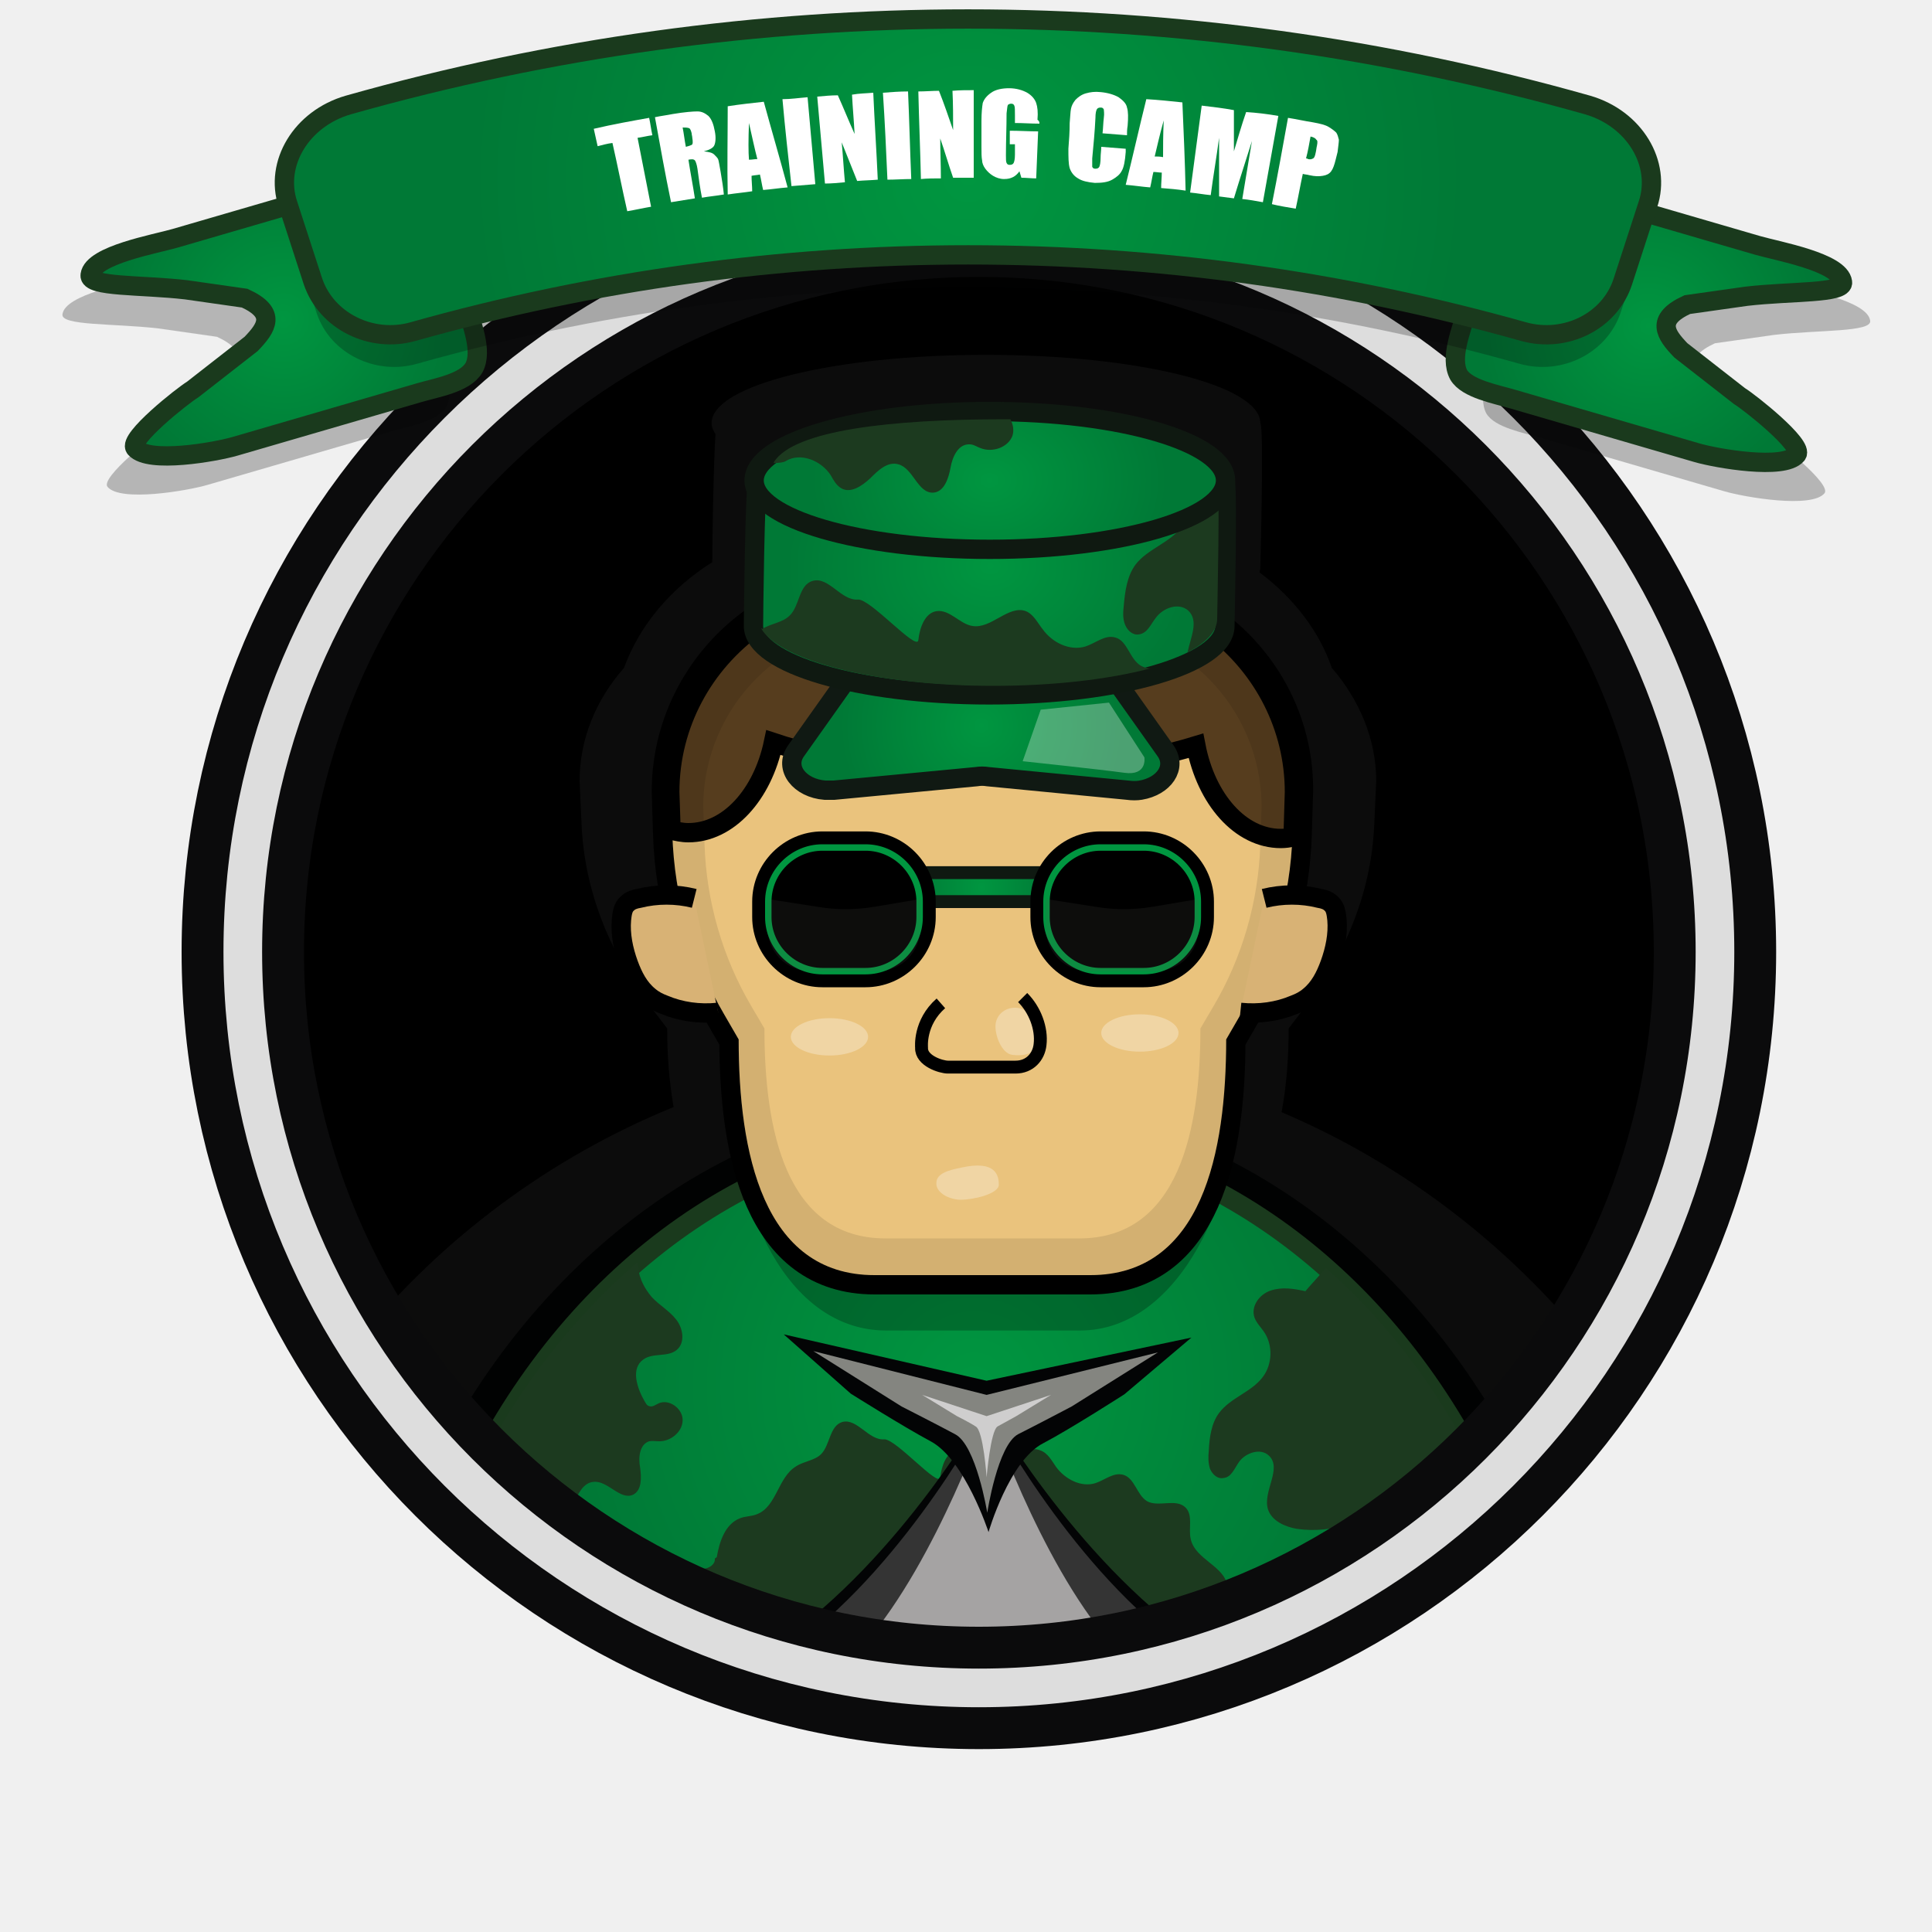
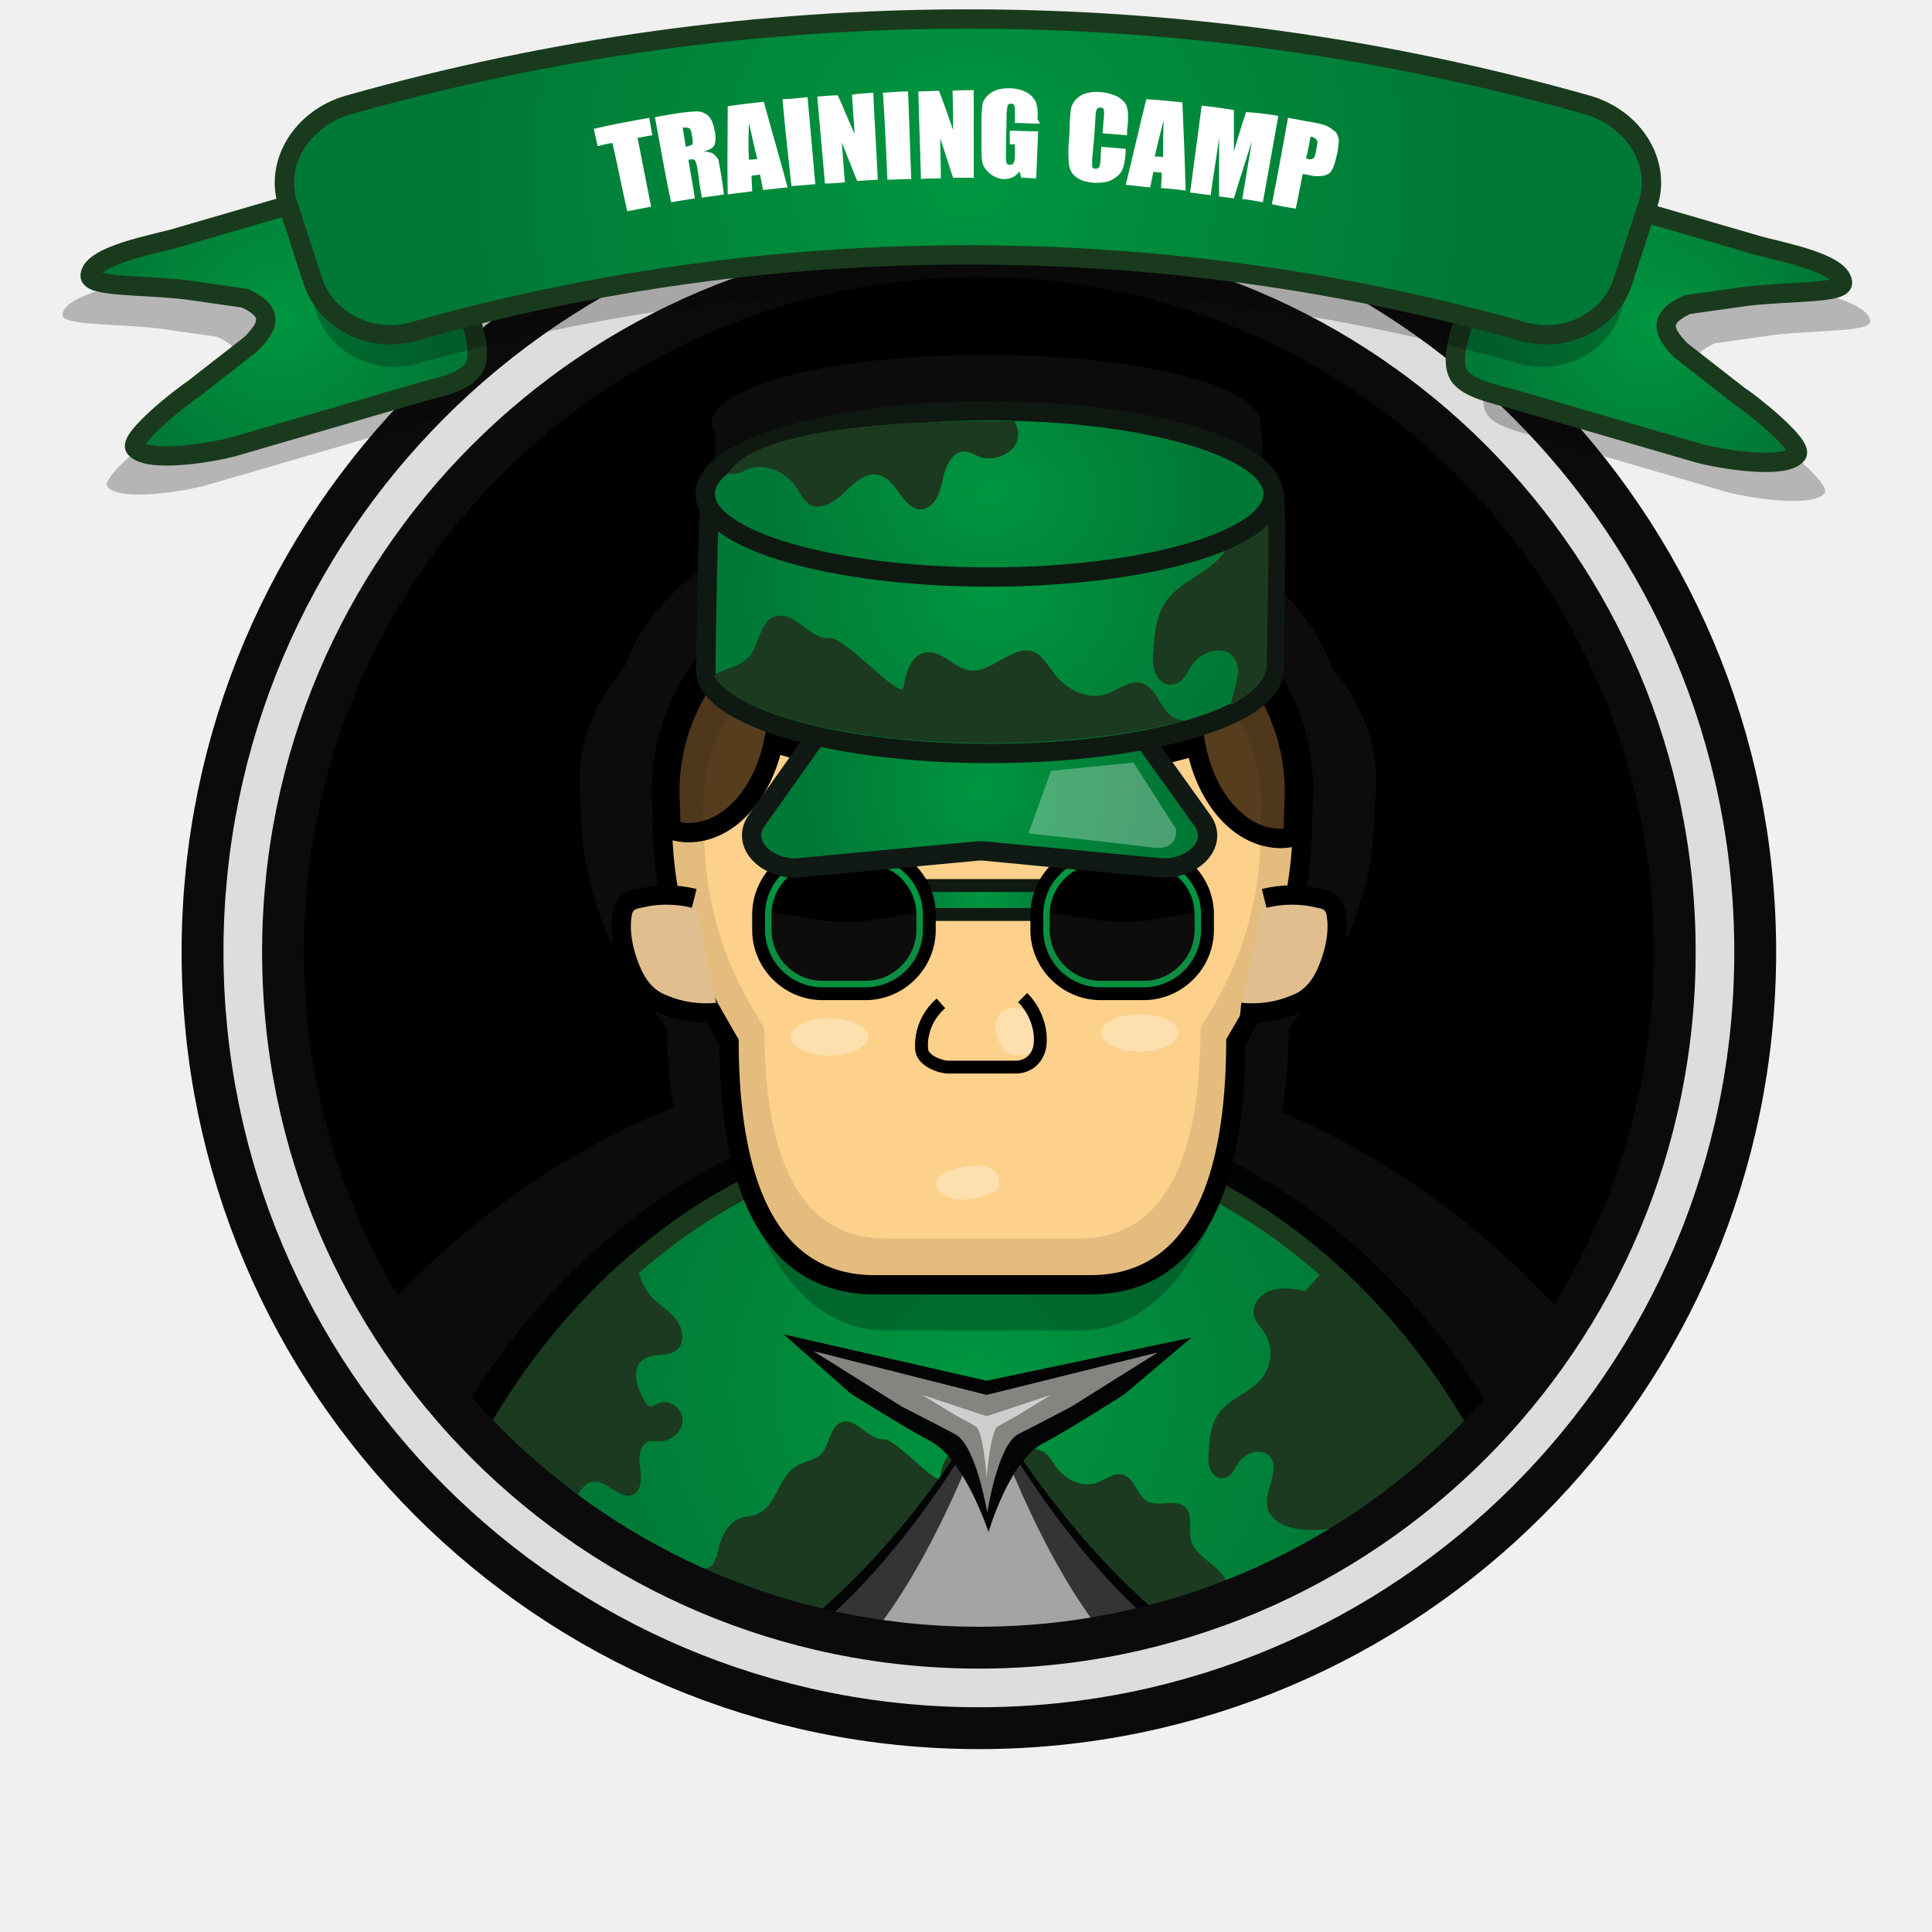
<svg xmlns="http://www.w3.org/2000/svg" version="1.0" x="0px" y="0px" viewBox="0 0 300 300" style="enable-background:new 0 0 300 300;" xml:space="preserve">
  <style type="text/css">
	.st0{display:none;}
	.st1{display:inline;fill:#BBAB8E;}
	.st2{opacity:5.000000e-002;fill:#FFFFFF;enable-background:new    ;}
	.st3{fill:#010202;}
- 	.st4{fill:url(#XMLID_56_);stroke:#1A3A1D;stroke-width:3;stroke-miterlimit:10;}
+ 	.st4{fill:url(#XMLID_29_);stroke:#1A3A1D;stroke-width:3;stroke-miterlimit:10;}
	.st5{fill:#1C3A1F;}
	.st6{fill:#030405;}
	.st7{fill:#343434;}
	.st8{fill:#A5A3A3;}
	.st9{fill:#848580;}
	.st10{fill:#CFCECE;}
	.st11{fill:none;stroke:#0B0B0C;stroke-width:19;stroke-miterlimit:10;}
	.st12{fill:none;stroke:#DDDDDD;stroke-width:6;stroke-miterlimit:10;}
	.st13{opacity:0.25;}
	.st14{fill:none;stroke:#000000;stroke-width:6;stroke-miterlimit:10;}
- 	.st15{fill:#EAC37D;}
+ 	.st15{fill:#FDD18C;}
	.st16{fill:#563D1E;stroke:#000000;stroke-width:3;stroke-miterlimit:10;}
	.st17{opacity:0.1;}
- 	.st18{fill:#D8B275;stroke:#000000;stroke-width:3;stroke-miterlimit:10;}
+ 	.st18{fill:#E0BE90;stroke:#000000;stroke-width:3;stroke-miterlimit:10;}
	.st19{opacity:0.3;fill:#FFFFFF;}
	.st20{fill:url(#XMLID_57_);stroke:#0F1911;stroke-width:2;stroke-miterlimit:10;}
	.st21{stroke:#000000;stroke-width:5;stroke-miterlimit:10;}
	.st22{stroke:#009640;stroke-miterlimit:10;}
	.st23{opacity:0.15;fill:#555550;}
	.st24{fill:url(#XMLID_66_);stroke:#101913;stroke-width:3;stroke-miterlimit:10;}
	.st25{fill:url(#XMLID_67_);stroke:#0F1911;stroke-width:3;stroke-miterlimit:10;}
	.st26{fill:url(#XMLID_69_);stroke:#0F1911;stroke-width:3;stroke-miterlimit:10;}
	.st27{fill:none;stroke:#000000;stroke-width:2;stroke-miterlimit:10;}
	.st28{display:inline;fill:none;stroke:#000000;stroke-width:2;stroke-miterlimit:10;}
	.st29{opacity:0.25;fill:#020304;}
	.st30{fill:url(#XMLID_70_);stroke:#1A3A1D;stroke-width:3;stroke-miterlimit:10;}
	.st31{fill:url(#XMLID_71_);stroke:#1A3A1D;stroke-width:3;stroke-miterlimit:10;}
	.st32{fill:#020304;}
	.st33{fill:url(#XMLID_72_);}
	.st34{fill:none;stroke:#1A3A1D;stroke-width:3;stroke-miterlimit:10;}
	.st35{fill:#FFFFFF;}
</style>
  <g id="Calque_1">
    <g id="Calque_12">
      <circle id="XMLID_86_" cx="152" cy="147.8" r="114.3" />
      <g id="Calque_13">
        <g id="Calque_8_-_copie">
          <g id="Calque_4_-_copie_3_1_">
				</g>
          <g id="Calque_4_-_copie_3" class="st0">
            <path id="XMLID_68_" class="st1" d="M193.8,107.9v52.5c0,16.2-13.2,29.4-29.4,29.4h-22.7c-16.2,0-29.4-13.2-29.4-29.4v-52.5       c-3,4.6-4.8,10.1-4.8,16v40.3c0,16.2,13.2,29.4,29.4,29.4h32.2c16.2,0,29.4-13.2,29.4-29.4v-40.3       C198.5,118,196.7,112.5,193.8,107.9z" />
          </g>
          <g id="Calque_6_-_copie_2">
            <g id="Calque_10_-_copie_3_1_">
					</g>
            <g id="Calque_10_-_copie_3">
					</g>
          </g>
          <g id="Calque_9_-_copie">
				</g>
          <g id="Calque_11_-_copie">
				</g>
        </g>
        <path id="XMLID_88_" class="st2" d="M248,223.2L248,223.2c0,0,2.1-10.2-0.2-13c-12.8-16.3-29.5-29.3-48.8-37.5     c0.8-4.2,1.1-8.7,1.1-13l2.9-3.8c6.4-8.5,10-18.1,10.4-28l0.3-6.6c0-6.5-2.6-12.6-6.9-17.6c-2-5.8-6-10.9-11.2-14.8     c0,0,0-0.1,0-0.1c0-0.2,0.1-0.4,0.1-0.6c0-0.7,0.6-21.8,0-22.5c0-5.9-19.1-10.6-42.6-10.6s-42.6,4.7-42.6,10.6     c0,0.6,0.2,1.1,0.6,1.7c-0.3,4.5-0.5,16.6-0.5,19.9c-6.4,4-11.3,9.8-13.7,16.4c-4.4,5-6.9,11.1-6.9,17.6l0.3,6.6     c0.4,9.8,4,19.5,10.4,28l2.9,3.8c0,4.1,0.3,8.2,1,12.2c-19.1,7.8-35.9,20.3-48.8,36.1c-3.5,4.2,3.6,22.9,5.2,22.8l29.1,18.7     c0.2,1.4,0.5,2.8,0.8,4.2h110.1c0,0,0-0.1-0.1-0.1h1.4l27.4-18c0.2,0.4,0.3,0.8,0.4,1.2c0.3,1.7-0.1,3.5,0.4,5.2     C230.5,243.6,248,223.2,248,223.2z" />
      </g>
      <g id="Calque_4_2_">
        <path id="XMLID_6_" class="st3" d="M234,223.1c-17.5-31.6-47.7-52.5-82.2-52.5c-35.2,0-66.1,21.8-83.4,54.6l39.9,30h84.1     L234,223.1z" />
-         <radialGradient id="XMLID_56_" cx="151.292" cy="215.346" r="61.779" gradientUnits="userSpaceOnUse">
+         <radialGradient id="XMLID_29_" cx="151.292" cy="215.346" r="61.779" gradientUnits="userSpaceOnUse">
          <stop offset="0" style="stop-color:#009640" />
          <stop offset="1" style="stop-color:#007936" />
        </radialGradient>
        <path id="XMLID_49_" class="st4" d="M229.1,226.9c-16-30.8-44.6-51.3-77.2-51.3c-33.4,0-62.5,21.5-78.3,53.4l34.8,26.2h84.1     L229.1,226.9z" />
        <g id="圖層_1_6_">
          <path id="XMLID_48_" class="st5" d="M205.9,196.9c-1.6,1.8-2.9,3.2-3.2,3.6c-1.8-0.4-3.6-0.7-5.4-0.1c-1.8,0.6-3.1,2.5-2.5,4.2      c0.3,0.8,0.9,1.4,1.4,2.1c1.5,2.1,1.4,5.1-0.1,7.1c-1.8,2.4-5,3.2-6.8,5.6c-1.2,1.6-1.5,3.8-1.6,5.9c-0.1,0.9-0.1,1.9,0.2,2.8      c0.4,0.9,1.2,1.6,2.1,1.4c1.2-0.1,1.7-1.5,2.4-2.5c1-1.4,3.3-2.2,4.6-1c2.2,2-1,5.6-0.1,8.4c0.6,1.8,2.7,2.7,4.5,3      c2.8,0.4,5.5,0.1,8.1-0.8c0.7-0.2,1.3-0.5,2-0.4c1.6,0.1,2.7,1.9,2.9,3.4s-0.1,3.3,0.3,4.8c0.4,1.6,1.9,3.1,3.4,2.6      c0.5-0.1,1-0.5,1.5-0.7c1.7-0.4,13.4-10.7,11.1-15.6C224.6,217.4,216.1,205.9,205.9,196.9z" />
          <path id="XMLID_47_" class="st5" d="M76.9,235.4c1.6-2,4.8-1.9,6.8-0.4c0.6,0.4,1.2,1,2,1.2c1.6,0.3,2.8-1.4,3.4-2.8      c0.7-1.5,1.5-3.2,3.1-3.3c2.2-0.2,4.1,2.9,6.1,2c1.4-0.7,1.3-2.7,1.1-4.2c-0.3-1.6-0.1-3.6,1.4-4.1c0.5-0.1,1,0,1.6,0      c1.8,0,3.6-1.5,3.6-3.3c0-1.8-2.1-3.3-3.7-2.6c-0.5,0.2-1,0.7-1.6,0.4c-0.3-0.1-0.4-0.4-0.6-0.7c-1.2-2.1-2.2-5.1-0.2-6.5      c1.5-1.1,3.8-0.3,5.2-1.5c1.3-1.1,1-3.3-0.1-4.7s-2.6-2.2-3.8-3.5c-1.1-1.3-1.9-2.8-2.1-4.5c-0.1-0.4-0.1-0.7,0-1      c-12.6,10.8-22.9,25.4-29.6,42.4C72.3,237.3,76.2,236.3,76.9,235.4z" />
          <path id="XMLID_46_" class="st5" d="M189.9,250.4c0.1-1.3,0.9-2.6,0.7-4c-0.3-3.2-5-4.2-5.7-7.4c-0.4-1.6,0.4-3.7-0.8-4.9      c-1.5-1.5-4.2,0-6-1c-1.6-1-1.9-3.6-3.7-4.1c-1.5-0.4-2.8,0.8-4.3,1.3c-2.2,0.7-4.7-0.6-6.1-2.5c-0.7-1-1.3-2.2-2.5-2.6      c-2.5-1-5,2.6-7.7,2.2c-1.9-0.3-3.3-2.5-5.2-2.2c-1.7,0.3-2.4,2.5-2.6,4.2c-0.2,1.7-6.9-6-8.7-5.9c-2.4,0.2-4.2-3.3-6.5-2.7      c-2,0.6-1.9,3.6-3.3,5c-1,1-2.7,1.1-3.9,1.9c-2.8,1.7-3,6.2-6,7.4c-0.9,0.4-1.9,0.3-2.8,0.7c-2.2,0.9-3.1,3.6-3.5,6L111,242      c0.1,0.9-0.9,1.6-1.9,1.6c-0.9,0.1-1.9-0.3-2.8-0.3c-1.5,0-2.9,0.9-3.5,2.3c-0.3,0.7,0.2,5.5,1,9.6h87.5      C190.5,253.7,189.7,252.1,189.9,250.4z" />
        </g>
        <path id="XMLID_45_" class="st6" d="M120.8,255.2h65.1c-19.3-13.4-32.6-37.1-32.6-37.1S140.1,241.8,120.8,255.2z" />
        <path id="XMLID_44_" class="st7" d="M123.8,255.2h59.1c-17.5-13.1-29.5-36.3-29.5-36.3S141.3,242.1,123.8,255.2z" />
        <path id="XMLID_43_" class="st8" d="M134.3,255.2h38.2c-11.3-13.1-19-36.3-19-36.3S145.6,242.1,134.3,255.2z" />
        <g id="Calque_6_2_">
          <path id="XMLID_42_" class="st6" d="M153.2,214.4l-31.5-7.2l10.4,9.2c0,0,8.1,5.1,12.4,7.4c5.3,2.8,9,14.1,9,14.1      s3.2-11.1,8.5-13.8c4.2-2.2,12.6-7.6,12.6-7.6l10.4-8.8L153.2,214.4z" />
          <path id="XMLID_41_" class="st9" d="M153.2,216.6l-26.9-6.8l13.7,8.6c0,0,5.7,2.9,8.3,4.3c3.3,1.7,5,12.2,5,12.2      s1.6-10.5,4.8-12.2c2.6-1.3,8.3-4.3,8.3-4.3l13.4-8.4L153.2,216.6z" />
          <path id="XMLID_40_" class="st10" d="M153.2,219.9l-10-3.3l5.4,3.3c0,0,2,1,2.9,1.6c1.2,0.6,1.7,7.9,1.7,7.9s0.6-7.2,1.7-7.9      c0.9-0.5,2.9-1.6,2.9-1.6l5.4-3.3L153.2,219.9z" />
        </g>
      </g>
      <circle id="XMLID_4_" class="st11" cx="152" cy="147.8" r="114.3" />
      <circle id="XMLID_195_" class="st12" cx="152" cy="147.8" r="114.3" />
      <g id="Calque_8">
        <g id="Calque_4_-_copie_2">
          <path id="XMLID_9_" class="st13" d="M167.6,99.9h-14.9h-0.3h-14.9c-15.6,0-28.3,14.3-28.3,31.7l0.2,6.6      c0.3,9.9,2.8,19.6,7.3,28.1l-3,3.2c0,17.4,8.3,37.1,23.9,37.1h14.9h0.3h14.9c15.6,0,24.8-21.2,24.8-38.7l-4-1.7      c4.5-8.6,7-18.2,7.3-28.1l0.2-6.6C195.9,114.1,183.1,99.9,167.6,99.9z" />
          <path id="XMLID_16_" class="st14" d="M169.4,91.2h-16.6h-0.3h-16.6c-17.4,0-31.7,14.3-31.7,31.7l0.2,6.6      c0.3,9.9,3.1,19.6,8.1,28.1l2.2,3.8c0,17.4,3.7,36.6,21.1,36.6h16.6h0.3h16.6c17.4,0,21.1-19.1,21.1-36.6l2.2-3.8      c5-8.6,7.8-18.2,8.1-28.1l0.2-6.6C201.1,105.5,186.8,91.2,169.4,91.2z" />
          <path id="XMLID_8_" class="st15" d="M169.4,91.2h-16.6h-0.3h-16.6c-17.4,0-31.7,14.3-31.7,31.7l0.2,6.6      c0.3,9.9,3.1,19.6,8.1,28.1l2.2,3.8c0,17.4,3.7,36.6,21.1,36.6h16.6h0.3h16.6c17.4,0,21.1-19.1,21.1-36.6l2.2-3.8      c5-8.6,7.8-18.2,8.1-28.1l0.2-6.6C201.1,105.5,186.8,91.2,169.4,91.2z" />
          <path id="XMLID_39_" class="st16" d="M133,91.4c-0.7,0.1-1.5,0.1-2.2,0.3c-0.1,0-0.2,0-0.3,0c-0.7,0.1-1.3,0.2-2,0.4      c-0.1,0-0.2,0.1-0.4,0.1c-0.7,0.2-1.4,0.4-2.1,0.6c-0.1,0-0.2,0.1-0.3,0.1c-0.7,0.2-1.4,0.5-2,0.8c0,0-0.1,0-0.1,0      c-0.7,0.3-1.4,0.6-2.1,1c-0.1,0-0.2,0.1-0.2,0.1c-1.4,0.7-2.7,1.5-3.9,2.4c-8.1,5.8-13.4,15.2-13.4,25.8l0.2,5.9      c0.9,0.2,1.7,0.4,2.7,0.4c6.2,0,11.5-5.9,13.2-14c8.7,2.9,20.5,4.7,33.6,4.7c12.3,0,23.5-1.6,32-4.2c1.6,8.3,6.9,14.4,13.2,14.4      c0.6,0,1.3-0.1,1.9-0.2c0-0.1,0-0.2,0-0.4l0.2-6.6c0-10.2-4.9-19.3-12.4-25.1c0,0,0,0,0,0c-2-1.5-4.1-2.8-6.4-3.8      c-0.1,0-0.1-0.1-0.2-0.1c-0.3-0.1-0.6-0.3-0.9-0.4c-0.1-0.1-0.3-0.1-0.4-0.2c-0.3-0.1-0.6-0.2-0.9-0.3c-0.2-0.1-0.3-0.1-0.5-0.2      c-0.3-0.1-0.5-0.2-0.8-0.3c-0.2-0.1-0.4-0.1-0.6-0.2c-0.4-0.1-0.8-0.2-1.2-0.3c-0.3-0.1-0.6-0.1-0.9-0.2c-0.2,0-0.4-0.1-0.6-0.1      c-0.3-0.1-0.6-0.1-0.8-0.2c-0.2,0-0.4-0.1-0.6-0.1c-0.3,0-0.6-0.1-0.9-0.1c-0.2,0-0.4,0-0.6-0.1c-0.3,0-0.7-0.1-1-0.1      c-0.2,0-0.3,0-0.5,0c-0.5,0-1,0-1.5,0h-16.6h-0.3h-16.6c-0.8,0-1.5,0-2.3,0.1C133.3,91.3,133.2,91.3,133,91.4z" />
          <path id="XMLID_20_" class="st17" d="M169.4,91.2h-16.6h-0.3h-16.6c-17.4,0-31.7,14.3-31.7,31.7l0.2,6.6      c0.3,9.9,3.1,19.6,8.1,28.1l2.2,3.8c0,17.4,3.7,36.6,21.1,36.6h16.6h0.3h16.6c17.4,0,21.1-19.1,21.1-36.6l2.2-3.8      c5-8.6,7.8-18.2,8.1-28.1l0.2-6.6C201.1,105.5,186.8,91.2,169.4,91.2z M195.7,131.2c-0.3,8.8-2.8,17.5-7.3,25.1l-2,3.4      c0,15.6-3.3,32.6-18.8,32.6h-14.9h-0.3h-14.9c-15.6,0-18.8-17.1-18.8-32.6l-2-3.4c-4.5-7.6-7-16.3-7.3-25.1l-0.2-5.9      c0-15.6,12.7-28.3,28.3-28.3h14.9h0.3h14.9c15.6,0,28.3,12.7,28.3,28.3L195.7,131.2z" />
          <path id="XMLID_31_" class="st18" d="M107.8,139.5c-2.8-0.7-5.8-0.7-8.6,0c-0.6,0.1-1.3,0.3-1.8,0.8c-0.7,0.6-0.8,1.6-0.9,2.5      c-0.2,2.3,0.3,4.7,1.1,6.9c0.7,1.9,1.6,3.7,3.2,5c0.7,0.6,1.5,1,2.3,1.3c2.6,1.1,5.5,1.5,8.4,1.2" />
          <path id="XMLID_35_" class="st18" d="M196.3,139.5c2.8-0.7,5.8-0.7,8.6,0c0.6,0.1,1.3,0.3,1.8,0.8c0.7,0.6,0.8,1.6,0.9,2.5      c0.2,2.3-0.3,4.7-1.1,6.9c-0.7,1.9-1.6,3.7-3.2,5c-0.7,0.6-1.5,1-2.3,1.3c-2.6,1.1-5.5,1.5-8.4,1.2" />
        </g>
        <g id="Calque_4_-_copie" class="st0">
          <path id="XMLID_14_" class="st1" d="M193.8,107.9v52.5c0,16.2-13.2,29.4-29.4,29.4h-22.7c-16.2,0-29.4-13.2-29.4-29.4v-52.5      c-3,4.6-4.8,10.1-4.8,16v40.3c0,16.2,13.2,29.4,29.4,29.4h32.2c16.2,0,29.4-13.2,29.4-29.4v-40.3      C198.5,118,196.7,112.5,193.8,107.9z" />
        </g>
        <ellipse id="XMLID_23_" class="st19" cx="128.8" cy="161" rx="6" ry="2.9" />
        <ellipse id="XMLID_32_" class="st19" cx="177" cy="160.4" rx="6" ry="2.9" />
        <g id="Calque_6_-_copie">
-           <radialGradient id="XMLID_57_" cx="152.396" cy="137.345" r="11.424" gradientTransform="matrix(1 0 0 1.2311 0 -31.3248)" gradientUnits="userSpaceOnUse">
+           <radialGradient id="XMLID_57_" cx="152.396" cy="138.97" r="11.424" gradientTransform="matrix(1 0 0 1.2311 0 -31.3248)" gradientUnits="userSpaceOnUse">
            <stop offset="0" style="stop-color:#009640" />
            <stop offset="1" style="stop-color:#007936" />
          </radialGradient>
-           <path id="XMLID_25_" class="st20" d="M166.8,140H138c-0.9,0-1.7-0.8-1.7-1.7v-1.1c0-0.9,0.8-1.7,1.7-1.7h28.8      c0.9,0,1.7,0.8,1.7,1.7v1.1C168.5,139.2,167.7,140,166.8,140z" />
+           <path id="XMLID_25_" class="st20" d="M166.8,142H138c-0.9,0-1.7-0.8-1.7-1.7v-1.1c0-0.9,0.8-1.7,1.7-1.7h28.8      c0.9,0,1.7,0.8,1.7,1.7v1.1C168.5,141.2,167.7,142,166.8,142z" />
          <g id="Calque_10_-_copie_2">
-             <path id="XMLID_36_" class="st21" d="M177.6,150.8h-6.7c-4.6,0-8.4-3.8-8.4-8.4v-2.4c0-4.6,3.8-8.4,8.4-8.4h6.7       c4.6,0,8.4,3.8,8.4,8.4v2.4C186,147,182.2,150.8,177.6,150.8z" />
-             <path id="XMLID_28_" class="st22" d="M177.6,150.8h-6.7c-4.6,0-8.4-3.8-8.4-8.4v-2.4c0-4.6,3.8-8.4,8.4-8.4h6.7       c4.6,0,8.4,3.8,8.4,8.4v2.4C186,147,182.2,150.8,177.6,150.8z" />
-             <path id="XMLID_26_" class="st23" d="M162.4,139.6v4.6c0,3.6,2.9,6.6,6.6,6.6h10.5c3.6,0,6.6-2.9,6.6-6.6v-4.6l-7.1,1.2       c-3,0.5-6,0.5-8.9,0L162.4,139.6z" />
+             <path id="XMLID_36_" class="st21" d="M177.6,152.8h-6.7c-4.6,0-8.4-3.8-8.4-8.4v-2.4c0-4.6,3.8-8.4,8.4-8.4h6.7       c4.6,0,8.4,3.8,8.4,8.4v2.4C186,149,182.2,152.8,177.6,152.8z" />
+             <path id="XMLID_28_" class="st22" d="M177.6,152.8h-6.7c-4.6,0-8.4-3.8-8.4-8.4v-2.4c0-4.6,3.8-8.4,8.4-8.4h6.7       c4.6,0,8.4,3.8,8.4,8.4v2.4C186,149,182.2,152.8,177.6,152.8z" />
+             <path id="XMLID_26_" class="st23" d="M162.4,141.6v4.6c0,3.6,2.9,6.6,6.6,6.6h10.5c3.6,0,6.6-2.9,6.6-6.6v-4.6l-7.1,1.2       c-3,0.5-6,0.5-8.9,0L162.4,141.6z" />
          </g>
          <g id="Calque_10_-_copie_4">
-             <path id="XMLID_29_" class="st21" d="M134.4,150.8h-6.7c-4.6,0-8.4-3.8-8.4-8.4v-2.4c0-4.6,3.8-8.4,8.4-8.4h6.7       c4.6,0,8.4,3.8,8.4,8.4v2.4C142.8,147,139,150.8,134.4,150.8z" />
-             <path id="XMLID_13_" class="st22" d="M134.4,150.8h-6.7c-4.6,0-8.4-3.8-8.4-8.4v-2.4c0-4.6,3.8-8.4,8.4-8.4h6.7       c4.6,0,8.4,3.8,8.4,8.4v2.4C142.8,147,139,150.8,134.4,150.8z" />
-             <path id="XMLID_34_" class="st23" d="M119.2,139.6v4.6c0,3.6,2.9,6.6,6.6,6.6h10.5c3.6,0,6.6-2.9,6.6-6.6v-4.6l-7.1,1.2       c-3,0.5-6,0.5-8.9,0L119.2,139.6z" />
+             <path id="XMLID_56_" class="st21" d="M134.4,152.8h-6.7c-4.6,0-8.4-3.8-8.4-8.4v-2.4c0-4.6,3.8-8.4,8.4-8.4h6.7       c4.6,0,8.4,3.8,8.4,8.4v2.4C142.8,149,139,152.8,134.4,152.8z" />
+             <path id="XMLID_53_" class="st22" d="M134.4,152.8h-6.7c-4.6,0-8.4-3.8-8.4-8.4v-2.4c0-4.6,3.8-8.4,8.4-8.4h6.7       c4.6,0,8.4,3.8,8.4,8.4v2.4C142.8,149,139,152.8,134.4,152.8z" />
+             <path id="XMLID_34_" class="st23" d="M119.2,141.6v4.6c0,3.6,2.9,6.6,6.6,6.6h10.5c3.6,0,6.6-2.9,6.6-6.6v-4.6l-7.1,1.2       c-3,0.5-6,0.5-8.9,0L119.2,141.6z" />
          </g>
        </g>
        <g id="Calque_9">
-           <radialGradient id="XMLID_66_" cx="152.396" cy="112.64" r="21.931" gradientUnits="userSpaceOnUse">
+           <radialGradient id="XMLID_66_" cx="152.111" cy="122.638" r="26.47" gradientUnits="userSpaceOnUse">
            <stop offset="0" style="stop-color:#009640" />
            <stop offset="1" style="stop-color:#007936" />
          </radialGradient>
-           <path id="XMLID_15_" class="st24" d="M129.5,122.7l22.1-2.1c0.6-0.1,1.2-0.1,1.8,0l21.7,2.1c0.7,0.1,1.4,0.1,2,0      c3.6-0.6,5.7-3.5,3.9-6.1l-8.3-11.7c-1-1.4-3-2.3-5.2-2.3h-30.4c-2.2,0-4.2,0.9-5.2,2.3l-8.3,11.7c-1.9,2.7,0.6,5.8,4.5,6.1      C128.7,122.7,129.1,122.7,129.5,122.7z" />
-           <radialGradient id="XMLID_67_" cx="153.747" cy="87.911" r="24.835" gradientTransform="matrix(1.27 0 0 1 -41.4892 0)" gradientUnits="userSpaceOnUse">
+           <path id="XMLID_15_" class="st24" d="M124.5,134.7l26.7-2.5c0.7-0.1,1.5-0.1,2.2,0l26.1,2.5c0.8,0.1,1.6,0.1,2.5,0      c4.4-0.7,6.9-4.3,4.7-7.3l-10.1-14.1c-1.2-1.7-3.6-2.8-6.2-2.8h-36.7c-2.6,0-5,1.1-6.2,2.8l-10,14.1c-2.3,3.2,0.7,7,5.5,7.4      C123.5,134.8,124,134.8,124.5,134.7z" />
+           <radialGradient id="XMLID_67_" cx="153.747" cy="92.793" r="29.974" gradientTransform="matrix(1.27 0 0 1 -41.4892 0)" gradientUnits="userSpaceOnUse">
            <stop offset="0" style="stop-color:#009640" />
            <stop offset="1" style="stop-color:#007936" />
          </radialGradient>
-           <path id="XMLID_12_" class="st25" d="M190.2,97.2c0,5.9-16.4,10.7-36.6,10.7s-36.6-4.8-36.6-10.7c0-0.7,0.2-22,0.7-22.7      c3.2-4.9,18.1-6.7,35.9-6.7c17.7,0,33.2,1.8,36.6,6.7C190.7,75.3,190.2,96.5,190.2,97.2z" />
-           <path id="XMLID_22_" class="st5" d="M182.3,69.7c-0.3,0.7-0.3,1.4-0.1,2.1c0.3,0.9,1,1.5,1.5,2.2c1.6,2.2,1.5,5.5-0.1,7.7      c-1.9,2.6-5.4,3.5-7.3,6c-1.3,1.8-1.6,4.1-1.8,6.3c-0.1,1-0.2,2,0.2,3c0.4,1,1.3,1.7,2.2,1.5c1.3-0.2,1.8-1.6,2.6-2.6      c1.1-1.5,3.5-2.4,5-1.1c1.7,1.6,0.4,4.1-0.1,6.5c2.9-1.5,4.6-3.3,4.6-5.2c0-0.7,0.5-22,0-22.7C188,71.9,185.7,70.7,182.3,69.7z" />
-           <path id="XMLID_27_" class="st5" d="M118.2,97.6c2.9,5,18,8.9,36,8.9c9.4,0,17.9-1,24.4-2.7c-0.5,0-1-0.2-1.4-0.4      c-1.8-1-2.1-3.9-4-4.4c-1.6-0.5-3.1,0.9-4.7,1.4c-2.4,0.7-5.1-0.6-6.6-2.7c-0.8-1-1.4-2.3-2.6-2.8c-2.7-1-5.4,2.8-8.3,2.3      c-2-0.3-3.5-2.6-5.6-2.3c-1.8,0.3-2.6,2.6-2.8,4.5c-0.2,1.8-7.5-6.5-9.4-6.3c-2.6,0.2-4.5-3.6-7-2.9c-2.2,0.6-2,3.9-3.6,5.4      c-1.1,1.1-2.9,1.2-4.3,2.1C118.4,97.5,118.3,97.6,118.2,97.6z" />
-           <radialGradient id="XMLID_69_" cx="153.661" cy="74.579" r="21.71" gradientTransform="matrix(1.27 0 0 1 -41.4892 0)" gradientUnits="userSpaceOnUse">
+           <path id="XMLID_12_" class="st25" d="M197.8,104.1c0,7.1-19.8,12.9-44.1,12.9s-44.1-5.8-44.1-12.9c0-0.8,0.3-26.6,0.8-27.4      c3.9-5.9,21.8-8,43.3-8c21.3,0,40,2.2,44.1,8C198.4,77.5,197.8,103.2,197.8,104.1z" />
+           <path id="XMLID_22_" class="st5" d="M188.4,71.3c-0.3,0.8-0.4,1.7-0.1,2.6c0.4,1.1,1.2,1.8,1.8,2.7c1.9,2.7,1.8,6.6-0.1,9.3      c-2.3,3.1-6.5,4.2-8.8,7.3c-1.6,2.1-1.9,4.9-2.1,7.7c-0.1,1.2-0.2,2.4,0.3,3.6c0.5,1.2,1.6,2,2.7,1.8c1.6-0.2,2.2-1.9,3.1-3.2      c1.4-1.8,4.3-2.9,6-1.4c2.1,1.9,0.4,4.9-0.1,7.8c3.5-1.9,5.6-4,5.6-6.2c0-0.9,0.6-26.5,0-27.4C195.3,74,192.4,72.5,188.4,71.3z" />
+           <path id="XMLID_27_" class="st5" d="M110.9,105c3.6,6,21.7,10.5,43.6,10.4c11.3-0.1,21.6-1.4,29.4-3.5c-0.6-0.1-1.2-0.2-1.7-0.5      c-2.1-1.2-2.5-4.6-4.9-5.3c-1.9-0.6-3.7,1.1-5.6,1.7c-2.9,0.9-6.1-0.7-8-3.2c-1-1.3-1.8-2.8-3.2-3.4c-3.3-1.2-6.5,3.4-10,2.9      c-2.4-0.4-4.3-3.2-6.8-2.8c-2.2,0.4-3.1,3.2-3.4,5.4c-0.3,2.2-9.1-7.8-11.4-7.6c-3.1,0.3-5.5-4.3-8.5-3.4      c-2.6,0.8-2.4,4.7-4.3,6.5c-1.3,1.4-3.5,1.5-5.1,2.6C111,104.9,111,104.9,110.9,105z" />
+           <radialGradient id="XMLID_69_" cx="153.644" cy="76.701" r="26.203" gradientTransform="matrix(1.27 0 0 1 -41.4892 0)" gradientUnits="userSpaceOnUse">
            <stop offset="0" style="stop-color:#009640" />
            <stop offset="1" style="stop-color:#007936" />
          </radialGradient>
-           <ellipse id="XMLID_30_" class="st26" cx="153.7" cy="74.6" rx="36.6" ry="10.7" />
-           <path id="XMLID_33_" class="st5" d="M120.2,71.7c0,0,0,0.1-0.1,0.2c0.9,0,1.6-0.1,1.9-0.3c2.3-1.4,5.5-0.1,7,2.2      c0.4,0.7,0.8,1.5,1.6,2c1.5,0.9,3.3-0.4,4.5-1.5c1.2-1.2,2.7-2.7,4.4-2.2c2.3,0.6,3,4.5,5.4,4.4c1.7-0.1,2.4-2.2,2.7-3.9      c0.3-1.7,1.2-3.7,3-3.6c0.6,0,1.1,0.4,1.7,0.6c1.8,0.7,4.2-0.1,4.9-1.9c0.3-0.9,0.1-1.8-0.3-2.6c-0.3,0-0.5,0-0.8,0      C138.3,65.1,123.4,66.8,120.2,71.7z" />
+           <ellipse id="XMLID_30_" class="st26" cx="153.6" cy="76.7" rx="44.1" ry="12.9" />
+           <path id="XMLID_33_" class="st5" d="M113.2,73.3c0,0,0,0.1-0.1,0.3c1.1,0,1.9-0.1,2.3-0.4c2.8-1.7,6.7-0.1,8.4,2.7      c0.5,0.8,1,1.8,1.9,2.4c1.8,1.1,4-0.5,5.5-1.9c1.5-1.5,3.3-3.2,5.4-2.6c2.8,0.8,3.6,5.4,6.5,5.3c2-0.2,2.9-2.6,3.3-4.7      c0.4-2,1.5-4.5,3.6-4.3c0.7,0.1,1.3,0.5,2,0.8c2.2,0.8,5-0.2,5.9-2.3c0.4-1,0.2-2.2-0.4-3.2c-0.3,0-0.6,0-1,0      C135.1,65.2,117.2,67.3,113.2,73.3z" />
        </g>
+         <path id="XMLID_54_" class="st19" d="M163.2,119.7l12.8-1.3l6.6,10.3c0,0,0.6,3.5-3.8,2.9c-4.4-0.6-19.1-2.2-19.1-2.2     L163.2,119.7z" />
        <path id="XMLID_21_" class="st19" d="M149.3,181.3c5.4-1.2,5.8,1.3,5.8,2.7c-0.1,1.4-3.9,2.3-6,2.3c-2.1-0.1-3.8-1.3-3.7-2.6     C145.4,182.2,147.3,181.7,149.3,181.3z" />
        <path id="XMLID_24_" class="st19" d="M160.8,159.7c1.2,4.2-1.9,4.3-3.6,4.1c-1.7-0.2-2.8-3.2-2.6-4.8c0.2-1.6,1.7-2.7,3.4-2.5     C159.7,156.7,160.3,158.2,160.8,159.7z" />
        <g id="Calque_11">
          <path id="XMLID_10_" class="st27" d="M146.1,155.8c-3.4,3-3,6.8-3,6.9c-0.1,2,3,3,4.1,3c2.1,0,6.9,0,10.5,0      c2.2,0,3.6-1.6,3.8-3.5c0.3-2.5-0.8-5.4-2.7-7.3" />
        </g>
-         <path id="XMLID_54_" class="st19" d="M161.6,110.2l10.6-1.1l5.5,8.5c0,0,0.5,2.9-3.1,2.4s-15.8-1.8-15.8-1.8L161.6,110.2z" />
      </g>
    </g>
  </g>
  <g id="Calque_21" class="st0">
    <path id="XMLID_11_" class="st28" d="M141.1,177c1.6,2.3,3.6,4.8,6.3,5c2.6,0.2,5.2-1.7,7.6-0.8" />
-     <path id="XMLID_37_" class="st28" d="M141.1,177c1.6,2.3,4.1,3.3,6.8,3.5c2.6,0.2,4.7-0.2,7.1,0.7" />
-     <path id="XMLID_38_" class="st28" d="M141.1,177c1.6,2.3,4.1,3.3,6.8,3.5c2.6,0.2,6.3-1.1,8.7-0.2" />
-     <path id="XMLID_51_" class="st28" d="M141.1,177c1.6,2.3,4.1,3.3,6.8,3.5c2.6,0.2,7.6,1.2,10.7-1" />
+     <path id="XMLID_37_" class="st27" d="M141.1,177c1.6,2.3,4.1,3.3,6.8,3.5c2.6,0.2,4.7-0.2,7.1,0.7" />
+     <path id="XMLID_38_" class="st27" d="M141.1,177c1.6,2.3,4.1,3.3,6.8,3.5c2.6,0.2,6.3-1.1,8.7-0.2" />
+     <path id="XMLID_51_" class="st27" d="M141.1,177c1.6,2.3,4.1,3.3,6.8,3.5c2.6,0.2,7.6,1.2,10.7-1" />
  </g>
  <g id="Calque_5">
    <path id="XMLID_59_" class="st29" d="M239.3,68l28.5,8.3c3.1,0.9,13.5,2.7,15.5,0.3c1.2-1.4-7.4-8.2-8.9-9.1l-9.1-7.1   c-2.4-2.5-4-4.8,1-7.1l9.2-1.3c6.9-0.8,15.2-0.4,14.9-2.2c-0.4-3.1-10.1-4.8-13.2-5.7l-28.5-8.3c-5.7-1.7-11.8,1.9-13.6,7.9   l-3,10.5c-0.9,3.1-2.7,7.4-1.3,10C232.1,66.4,236.6,67.2,239.3,68z" />
    <radialGradient id="XMLID_70_" cx="255.99" cy="-16132.533" r="26.013" gradientTransform="matrix(1 0 0 -1 0 -16082)" gradientUnits="userSpaceOnUse">
      <stop offset="0" style="stop-color:#009640" />
      <stop offset="1" style="stop-color:#007936" />
    </radialGradient>
    <path id="XMLID_60_" class="st30" d="M235,62l28.5,8.3c3.1,0.9,13.5,2.7,15.5,0.3c1.2-1.4-7.4-8.2-8.9-9.1l-9.1-7.1   c-2.4-2.5-4-4.8,1-7.1l9.2-1.3c6.9-0.8,15.2-0.4,14.9-2.2c-0.4-3.1-10.1-4.8-13.2-5.7l-28.5-8.3c-5.7-1.7-11.8,1.9-13.6,7.9   l-3,10.5c-0.9,3.1-2.7,7.4-1.3,10C227.8,60.4,232.3,61.2,235,62z" />
    <path id="XMLID_62_" class="st29" d="M60.7,67l-28.5,8.3c-3.1,0.9-13.5,2.7-15.5,0.3c-1.2-1.4,7.4-8.2,8.9-9.1l9.1-7.1   c2.4-2.5,4-4.8-1-7.1L24.6,51c-6.9-0.8-15.2-0.4-14.9-2.2c0.4-3.1,10.1-4.8,13.2-5.7l28.5-8.3c5.7-1.7,11.8,1.9,13.6,7.9l3,10.5   c0.9,3.1,2.7,7.4,1.3,10C67.9,65.5,63.4,66.2,60.7,67z" />
    <radialGradient id="XMLID_71_" cx="518.775" cy="49.562" r="26.013" gradientTransform="matrix(-1 0 0 1 562.7847 0)" gradientUnits="userSpaceOnUse">
      <stop offset="0" style="stop-color:#009640" />
      <stop offset="1" style="stop-color:#007936" />
    </radialGradient>
    <path id="XMLID_61_" class="st31" d="M65,61l-28.5,8.3C33.4,70.2,23.1,72,21,69.6c-1.2-1.4,7.4-8.2,8.9-9.1l9.1-7.1   c2.4-2.5,4-4.8-1-7.1L28.9,45C22,44.2,13.7,44.6,14,42.7c0.4-3.1,10.1-4.8,13.2-5.7l28.5-8.3c5.7-1.7,11.8,1.9,13.6,7.9l3,10.5   c0.9,3.1,2.7,7.4,1.3,10C72.2,59.5,67.7,60.2,65,61z" />
    <g id="XMLID_58_" class="st13">
      <path id="XMLID_52_" class="st32" d="M236,56.5c-56-15.8-115.3-15.8-171.3,0c-6.4,1.8-13.4-1.6-15.5-7.8    c-1.4-4.4-2.9-8.9-4.3-13.3c-2.1-6.3,2.1-13.3,9.5-15.4c62.8-17.7,129.2-17.7,192,0c7.3,2.1,11.5,9.2,9.5,15.4    c-1.4,4.4-2.9,8.9-4.3,13.3C249.4,54.9,242.5,58.3,236,56.5z" />
    </g>
    <g id="XMLID_55_">
      <radialGradient id="XMLID_72_" cx="150.37" cy="27.474" r="77.022" gradientUnits="userSpaceOnUse">
        <stop offset="0" style="stop-color:#009640" />
        <stop offset="1" style="stop-color:#007936" />
      </radialGradient>
      <path id="XMLID_65_" class="st33" d="M236.6,51.5c-56.4-15.9-116.1-15.9-172.5,0c-6.4,1.8-13.4-1.6-15.5-7.8c-1.3-4-2.6-8-3.9-12    c-2.1-6.3,2.1-13.3,9.4-15.4c62.9-17.8,129.5-17.8,192.4,0c7.3,2.1,11.5,9.1,9.4,15.4c-1.3,4-2.6,8-3.9,12    C250,49.9,243.1,53.3,236.6,51.5z" />
      <path id="XMLID_64_" class="st34" d="M236.6,51.5c-56.4-15.9-116.1-15.9-172.5,0c-6.4,1.8-13.4-1.6-15.5-7.8c-1.3-4-2.6-8-3.9-12    c-2.1-6.3,2.1-13.3,9.4-15.4c62.9-17.8,129.5-17.8,192.4,0c7.3,2.1,11.5,9.1,9.4,15.4c-1.3,4-2.6,8-3.9,12    C250,49.9,243.1,53.3,236.6,51.5z" />
    </g>
    <g id="XMLID_1_">
      <g id="XMLID_97_">
        <path id="XMLID_124_" class="st35" d="M100.8,18.3c0.2,0.9,0.3,1.8,0.5,2.7c-0.8,0.1-1.5,0.3-2.3,0.4c0.7,3.6,1.4,7.1,2.1,10.7     c-1.2,0.2-2.5,0.5-3.7,0.7c-0.8-3.5-1.5-7.1-2.3-10.6c-0.8,0.1-1.5,0.3-2.3,0.5c-0.2-0.9-0.4-1.8-0.6-2.7     C95.2,19.3,98,18.8,100.8,18.3z" />
        <path id="XMLID_121_" class="st35" d="M101.7,18.2c0.9-0.2,1.8-0.3,2.8-0.5c1.8-0.3,3.1-0.4,3.8-0.4c0.7,0,1.2,0.3,1.7,0.7     c0.5,0.5,0.8,1.3,1,2.4c0.2,1,0.1,1.8-0.1,2.2c-0.2,0.4-0.8,0.7-1.6,0.9c0.8,0.1,1.3,0.2,1.6,0.5c0.3,0.3,0.5,0.5,0.6,0.7     c0.1,0.2,0.2,0.9,0.4,2c0.2,1.2,0.4,2.4,0.5,3.5c-1.1,0.2-2.3,0.3-3.4,0.5c-0.3-1.5-0.5-3-0.7-4.5c-0.1-0.7-0.3-1.2-0.4-1.3     c-0.2-0.2-0.5-0.2-1-0.1c0.3,2,0.7,4,1,6c-1.2,0.2-2.5,0.4-3.7,0.6C103.3,27.1,102.5,22.6,101.7,18.2z M106,19.8     c0.2,1,0.3,2,0.5,3c0.4-0.1,0.7-0.2,0.9-0.3c0.2-0.1,0.2-0.5,0.1-1.1c0-0.2-0.1-0.5-0.1-0.7c-0.1-0.4-0.2-0.7-0.4-0.8     C106.7,19.8,106.4,19.8,106,19.8z" />
        <path id="XMLID_118_" class="st35" d="M118.6,15.8c1.2,4.4,2.5,8.8,3.7,13.3c-1.3,0.1-2.5,0.3-3.8,0.4c-0.2-0.8-0.3-1.6-0.5-2.4     c-0.4,0.1-0.9,0.1-1.3,0.2c0,0.8,0.1,1.6,0.1,2.4c-1.3,0.2-2.5,0.3-3.8,0.5c-0.1-4.6,0-9.1,0-13.7     C114.9,16.2,116.8,16,118.6,15.8z M117.6,24.7c-0.4-1.5-0.8-3.4-1.3-5.6c-0.1,2.6-0.1,4.5,0,5.7     C116.8,24.8,117.2,24.7,117.6,24.7z" />
        <path id="XMLID_116_" class="st35" d="M125.4,15.1c0.4,4.5,0.8,9,1.2,13.5c-1.2,0.1-2.5,0.2-3.7,0.3c-0.5-4.5-1-9-1.4-13.5     C122.8,15.4,124.1,15.2,125.4,15.1z" />
        <path id="XMLID_114_" class="st35" d="M135.6,14.4c0.2,4.5,0.5,9,0.7,13.5c-1.1,0.1-2.1,0.1-3.2,0.2c-0.8-2-1.6-4-2.4-6     c0.2,2.1,0.3,4.1,0.5,6.2c-1,0.1-2.1,0.2-3.1,0.2c-0.4-4.5-0.8-9-1.2-13.5c1.1-0.1,2.2-0.2,3.2-0.2c0.9,2,1.7,4,2.6,6     c-0.1-2-0.3-4.1-0.4-6.1C133.4,14.5,134.5,14.5,135.6,14.4z" />
        <path id="XMLID_112_" class="st35" d="M141,14.2c0.2,4.5,0.3,9,0.5,13.6c-1.2,0-2.5,0.1-3.7,0.1c-0.2-4.5-0.4-9-0.7-13.5     C138.4,14.3,139.7,14.2,141,14.2z" />
        <path id="XMLID_110_" class="st35" d="M151.2,14c0,4.5,0,9,0,13.6c-1.1,0-2.1,0-3.2,0c-0.7-2-1.3-4.1-2-6.1     c0,2.1,0.1,4.1,0.1,6.2c-1,0-2.1,0-3.1,0.1c-0.1-4.5-0.3-9-0.4-13.6c1.1,0,2.2-0.1,3.2-0.1c0.8,2,1.5,4.1,2.2,6.1     c0-2,0-4.1-0.1-6.1C149,14,150.1,14,151.2,14z" />
        <path id="XMLID_108_" class="st35" d="M161.4,19.2c-1.3,0-2.5-0.1-3.8-0.1c0-0.4,0-0.8,0-1.2c0-0.8,0-1.3-0.1-1.5     c-0.1-0.2-0.2-0.3-0.5-0.3c-0.2,0-0.4,0.1-0.5,0.2c-0.1,0.2-0.1,0.6-0.2,1.3c0,2.2-0.1,4.3-0.1,6.5c0,0.6,0,1,0.1,1.2     c0.1,0.2,0.2,0.3,0.5,0.3c0.3,0,0.5-0.1,0.6-0.3c0.1-0.2,0.2-0.6,0.2-1.3c0-0.5,0-1.1,0-1.6c-0.3,0-0.5,0-0.8,0     c0-0.7,0-1.4,0-2.1c1.5,0,3,0.1,4.4,0.1c-0.1,2.4-0.2,4.9-0.3,7.3c-0.8,0-1.5-0.1-2.3-0.1c-0.1-0.3-0.2-0.7-0.3-1     c-0.3,0.4-0.6,0.7-1,0.9c-0.4,0.2-0.8,0.3-1.4,0.3c-0.6,0-1.2-0.2-1.7-0.5c-0.5-0.3-0.9-0.7-1.2-1.1c-0.3-0.4-0.5-0.9-0.5-1.3     c-0.1-0.5-0.1-1.2-0.1-2.1c0-1.3,0-2.7,0-4c0-1.3,0.1-2.2,0.2-2.8c0.2-0.6,0.6-1.1,1.3-1.6c0.7-0.5,1.7-0.7,2.8-0.7     c1.1,0,2.1,0.3,2.8,0.7c0.7,0.4,1.2,1,1.4,1.6c0.2,0.6,0.3,1.4,0.2,2.6C161.4,18.8,161.4,19,161.4,19.2z" />
        <path id="XMLID_106_" class="st35" d="M175,21c-1.3-0.1-2.5-0.2-3.8-0.3c0.1-0.8,0.1-1.6,0.2-2.4c0.1-0.7,0-1.1,0-1.3     c-0.1-0.2-0.2-0.3-0.5-0.3c-0.3,0-0.5,0.1-0.6,0.3c-0.1,0.2-0.2,0.6-0.2,1.3c-0.1,2.1-0.3,4.2-0.5,6.3c0,0.7,0,1.1,0,1.3     c0.1,0.2,0.2,0.3,0.5,0.3c0.3,0,0.5-0.1,0.6-0.3c0.1-0.2,0.2-0.7,0.2-1.4c0-0.6,0.1-1.1,0.1-1.7c1.3,0.1,2.5,0.2,3.8,0.3     c0,0.2,0,0.4,0,0.5c-0.1,1.4-0.3,2.4-0.6,2.9c-0.3,0.6-0.8,1-1.5,1.4c-0.7,0.4-1.6,0.5-2.7,0.5c-1.1-0.1-2-0.3-2.6-0.7     c-0.7-0.4-1.1-1-1.3-1.6c-0.2-0.7-0.2-1.7-0.2-3c0.1-1.3,0.2-2.6,0.2-4c0.1-1,0.1-1.7,0.2-2.2c0.1-0.5,0.3-0.9,0.7-1.4     c0.4-0.4,0.9-0.8,1.6-1c0.7-0.2,1.4-0.3,2.3-0.2c1.1,0.1,2.1,0.4,2.8,0.8c0.7,0.5,1.2,1,1.3,1.6c0.2,0.6,0.2,1.6,0.1,2.8     C175,20.1,175,20.6,175,21z" />
        <path id="XMLID_103_" class="st35" d="M183.6,15.9c0.2,4.6,0.4,9.2,0.5,13.7c-1.3-0.2-2.5-0.3-3.8-0.4c0-0.8,0.1-1.6,0.1-2.4     c-0.4,0-0.9-0.1-1.3-0.1c-0.2,0.8-0.3,1.6-0.5,2.4c-1.3-0.1-2.5-0.3-3.8-0.4c1.1-4.4,2.1-8.9,3.2-13.3     C179.8,15.5,181.7,15.7,183.6,15.9z M180.6,24.4c0-1.5,0-3.5,0.1-5.7c-0.7,2.5-1.1,4.4-1.4,5.6C179.7,24.3,180.1,24.3,180.6,24.4     z" />
        <path id="XMLID_101_" class="st35" d="M198.5,18c-0.8,4.5-1.6,8.9-2.4,13.4c-1.1-0.2-2.2-0.4-3.2-0.5c0.5-3,1-6,1.5-9     c-0.9,2.9-1.9,5.9-2.8,8.9c-0.8-0.1-1.5-0.2-2.3-0.3c0-3,0-6,0-9.1c-0.4,3-0.9,5.9-1.3,8.9c-1.1-0.1-2.1-0.3-3.2-0.4     c0.6-4.5,1.2-9,1.8-13.5c1.7,0.2,3.4,0.4,5,0.7c0,0.8,0,1.8,0,2.9c0,1.2,0,2.3,0,3.5c0.6-2,1.2-4.1,1.9-6.1     C195.1,17.5,196.8,17.7,198.5,18z" />
        <path id="XMLID_98_" class="st35" d="M200,18.3c1.3,0.2,2.6,0.5,3.9,0.7c1.1,0.2,1.9,0.4,2.4,0.7c0.5,0.3,0.9,0.6,1.2,0.9     c0.2,0.3,0.3,0.7,0.4,1.1c0,0.4-0.1,1-0.2,1.9c-0.1,0.4-0.2,0.8-0.3,1.2c-0.2,0.8-0.4,1.4-0.7,1.8c-0.3,0.4-0.7,0.6-1.3,0.7     c-0.6,0.1-1.2,0.1-2.1-0.1c-0.3-0.1-0.7-0.1-1-0.2c-0.4,1.8-0.7,3.6-1.1,5.4c-1.2-0.2-2.5-0.4-3.7-0.7     C198.4,27.2,199.2,22.7,200,18.3z M203.5,21.2c-0.2,1.1-0.4,2.3-0.7,3.4c0.1,0,0.2,0,0.3,0.1c0.4,0.1,0.6,0,0.8-0.1     c0.2-0.1,0.3-0.4,0.4-0.9c0.1-0.4,0.1-0.7,0.2-1.1c0.1-0.5,0.1-0.8-0.1-0.9C204.3,21.5,204,21.3,203.5,21.2z" />
      </g>
    </g>
  </g>
</svg>
